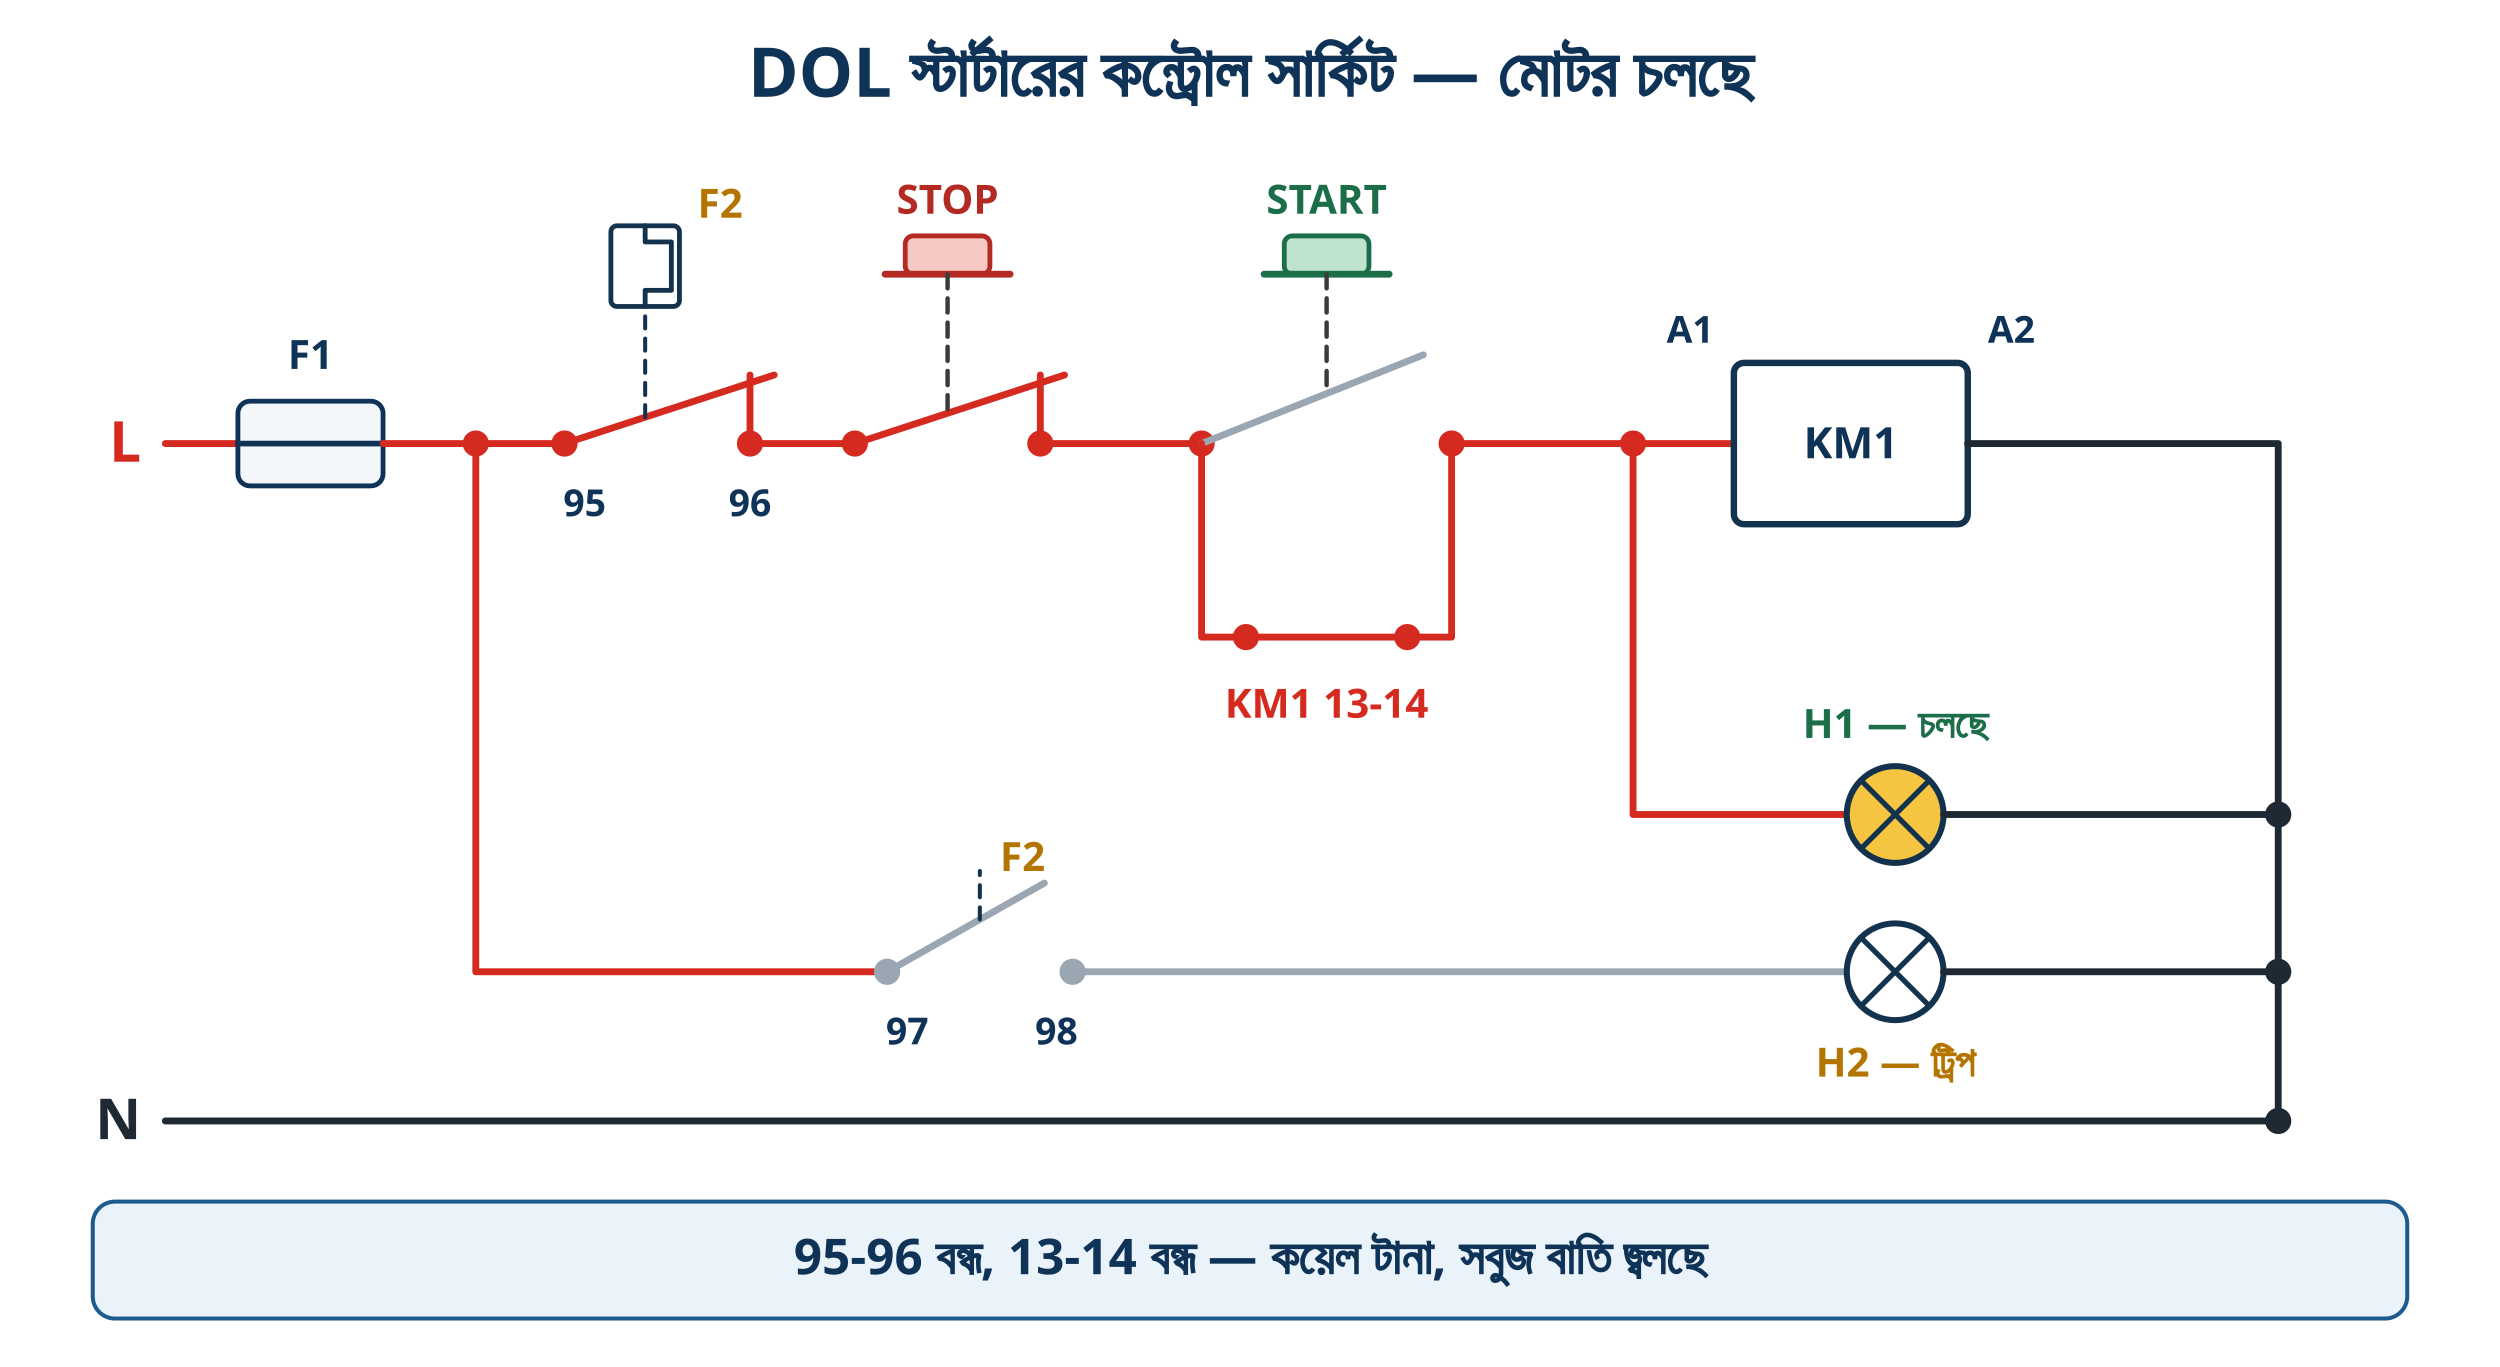
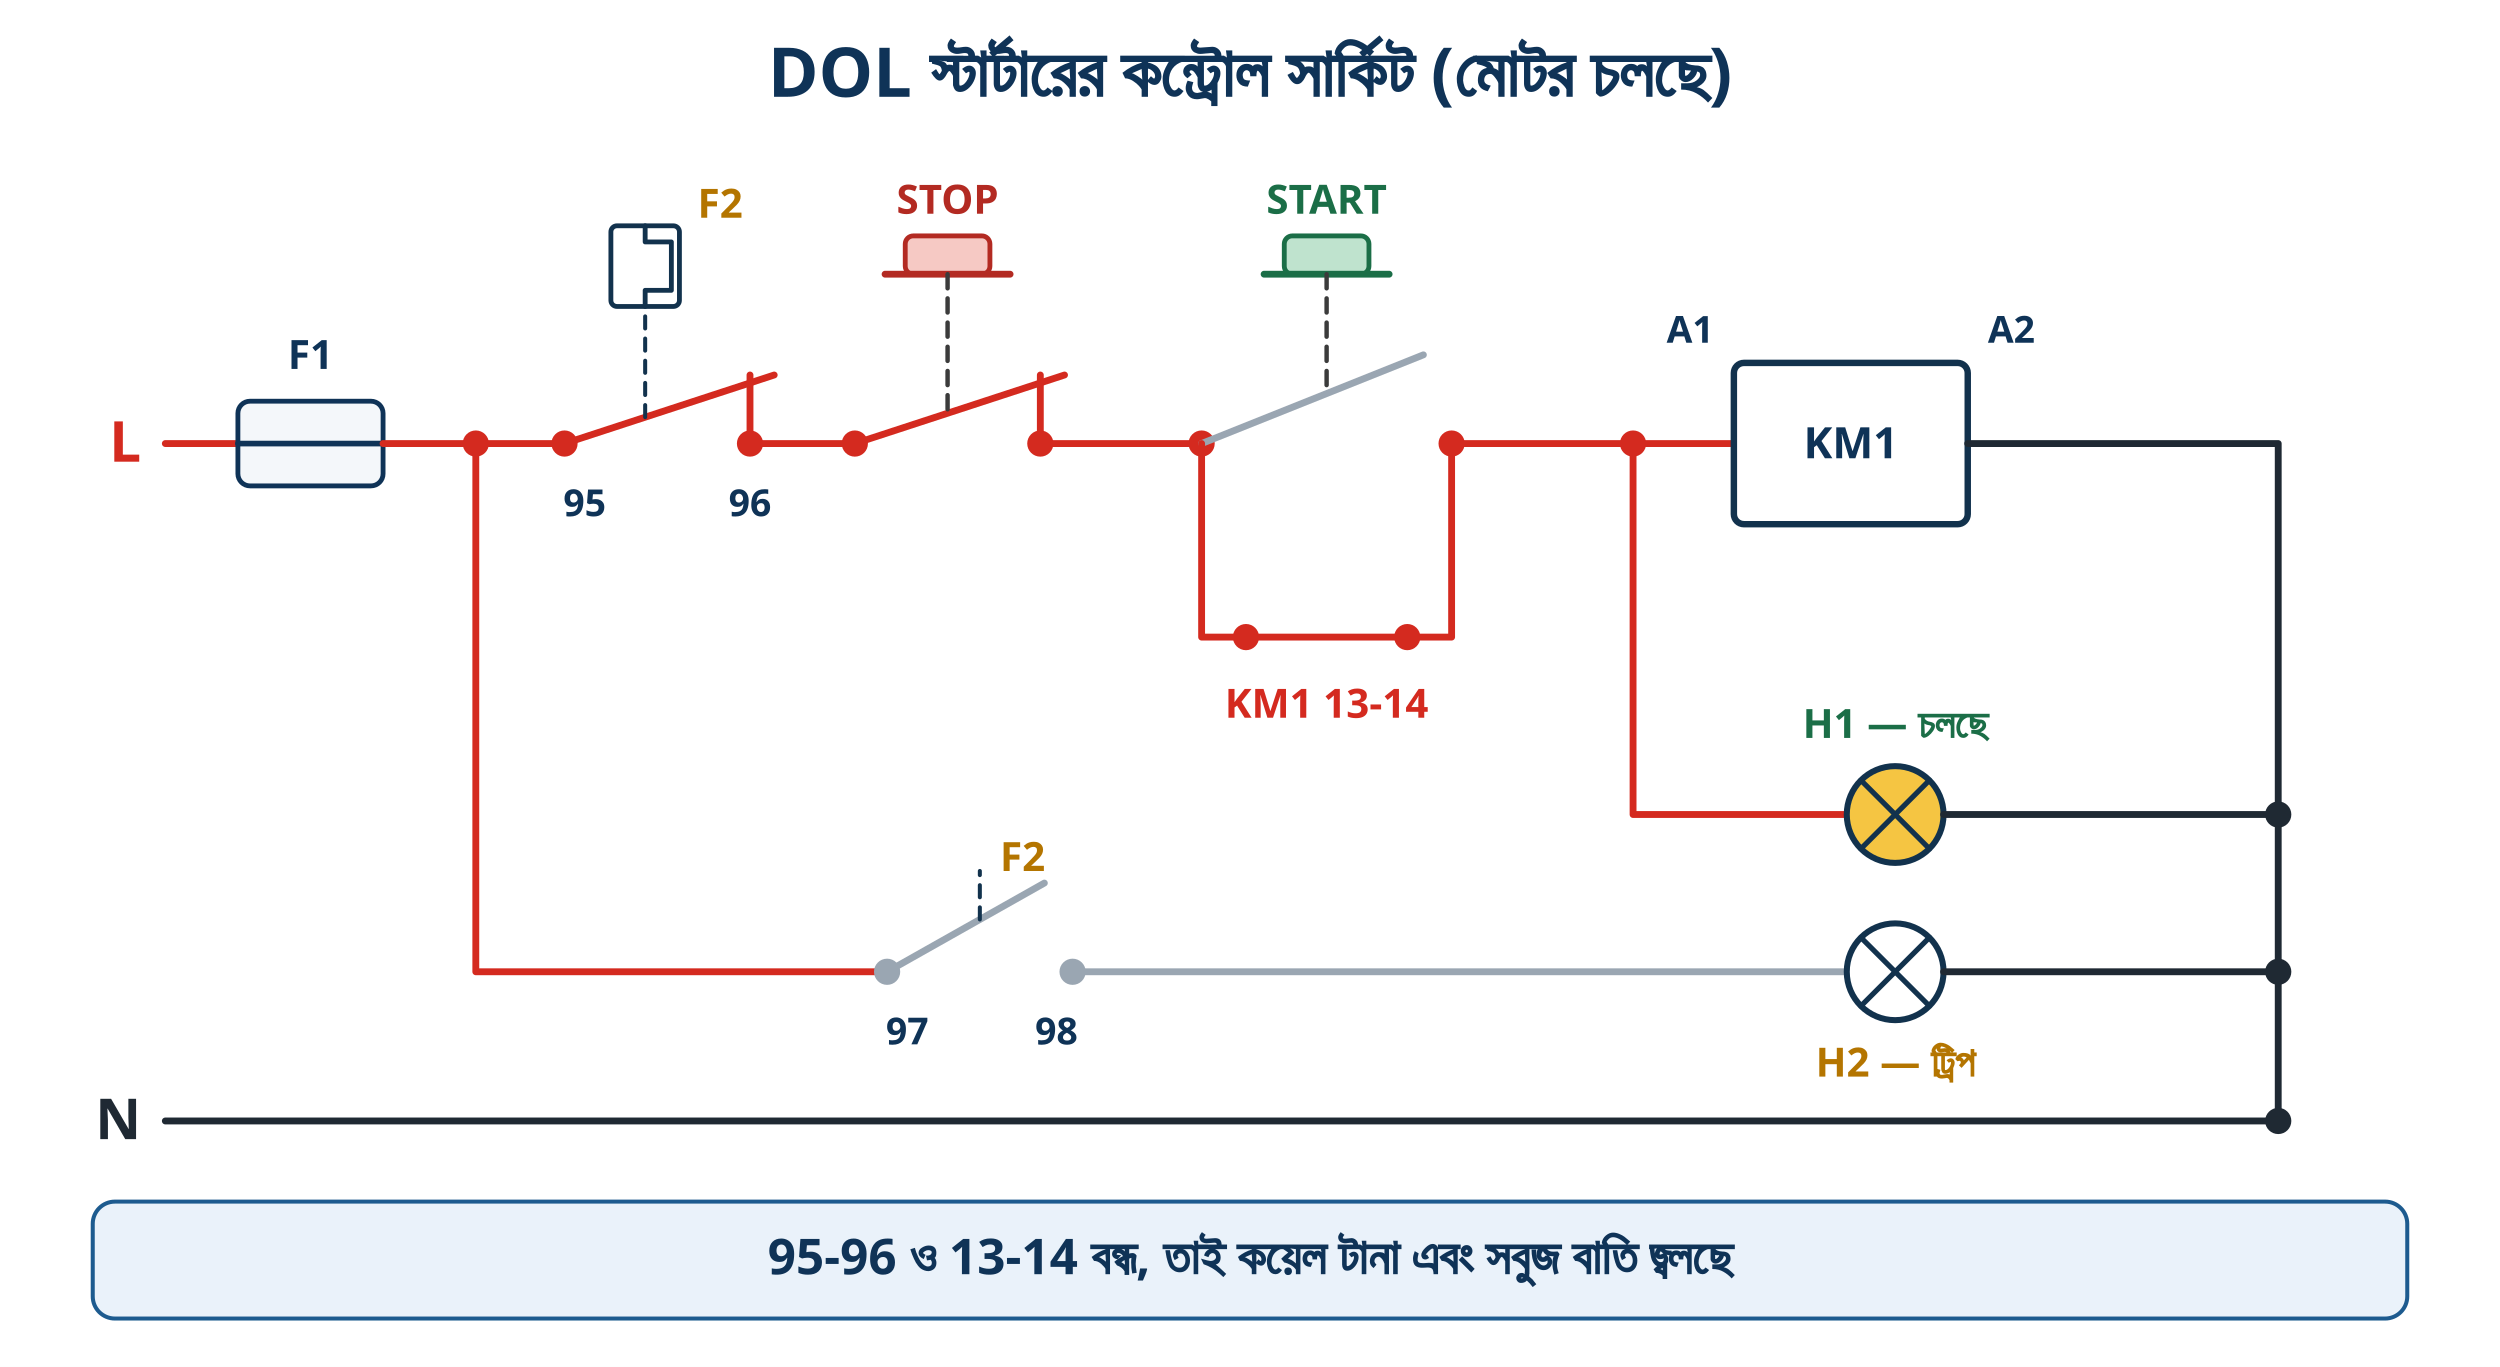
<svg xmlns="http://www.w3.org/2000/svg" width="1240" height="678" viewBox="0 0 1240 678">
  <rect width="1240" height="678" fill="#FFFFFF" />
-   <text x="620.0" y="48.0" font-family="Kalpurush" font-size="34" font-weight="700" fill="#0F3357" text-anchor="middle">DOL স্টার্টারের কন্ট্রোল সার্কিট — মোটর চলছে</text>
+   <text x="620.0" y="48.0" font-family="Kalpurush" font-size="34" font-weight="700" fill="#0F3357" text-anchor="middle">DOL স্টার্টারের কন্ট্রোল সার্কিট (মোটর চলছে)</text>
  <text x="70.0" y="229.0" font-family="Kalpurush" font-size="28" font-weight="700" fill="#D42A1F" text-anchor="end">L</text>
  <text x="70.0" y="565.0" font-family="Kalpurush" font-size="28" font-weight="700" fill="#1F2933" text-anchor="end">N</text>
  <path d="M 82 220 L 118 220" fill="none" stroke="#D42A1F" stroke-width="3.4" stroke-linecap="round" stroke-linejoin="round" />
  <rect x="118.0" y="199.0" width="72.0" height="42.0" rx="6" fill="#F4F7FA" stroke="#0F3357" stroke-width="2.4" />
  <path d="M 118.0 220 L 190.0 220" fill="none" stroke="#0F3357" stroke-width="2.8" stroke-linecap="round" stroke-linejoin="round" />
  <text x="154.0" y="183.0" font-family="Kalpurush" font-size="20" font-weight="700" fill="#0F3357" text-anchor="middle">F1</text>
  <path d="M 190 220 L 280 220" fill="none" stroke="#D42A1F" stroke-width="3.4" stroke-linecap="round" stroke-linejoin="round" />
  <circle cx="236.0" cy="220.0" r="6.5" fill="#D42A1F" stroke="none" stroke-width="2" />
  <circle cx="280.0" cy="220.0" r="6.5" fill="#D42A1F" stroke="none" stroke-width="2" />
  <path d="M 372 220 L 372 186" fill="none" stroke="#D42A1F" stroke-width="3.4" stroke-linecap="round" stroke-linejoin="round" />
  <path d="M 280 220 L 384 186" fill="none" stroke="#D42A1F" stroke-width="3.4" stroke-linecap="round" stroke-linejoin="round" />
  <circle cx="372.0" cy="220.0" r="6.5" fill="#D42A1F" stroke="none" stroke-width="2" />
  <path d="M 320 206.923 L 320 156" fill="none" stroke="#12324D" stroke-width="2" stroke-linecap="round" stroke-linejoin="round" stroke-dasharray="6 5" />
  <rect x="303.0" y="112.0" width="34.0" height="40.0" rx="3" fill="#FFFFFF" stroke="#12324D" stroke-width="2.4" />
  <path d="M 320 112.0 L 320 120 L 333 120 L 333 144 L 320 144 L 320 152.0" fill="none" stroke="#12324D" stroke-width="2.4" stroke-linecap="round" stroke-linejoin="round" />
  <text x="346.0" y="108.0" font-family="Kalpurush" font-size="20" font-weight="700" fill="#B47500" text-anchor="start">F2</text>
  <text x="290.0" y="256.0" font-family="Kalpurush" font-size="18.5" font-weight="700" fill="#0F3357" text-anchor="middle">95</text>
  <text x="372.0" y="256.0" font-family="Kalpurush" font-size="18.5" font-weight="700" fill="#0F3357" text-anchor="middle">96</text>
  <path d="M 372 220 L 424 220" fill="none" stroke="#D42A1F" stroke-width="3.4" stroke-linecap="round" stroke-linejoin="round" />
  <circle cx="424.0" cy="220.0" r="6.5" fill="#D42A1F" stroke="none" stroke-width="2" />
  <path d="M 516 220 L 516 186" fill="none" stroke="#D42A1F" stroke-width="3.4" stroke-linecap="round" stroke-linejoin="round" />
  <path d="M 424 220 L 528 186" fill="none" stroke="#D42A1F" stroke-width="3.4" stroke-linecap="round" stroke-linejoin="round" />
  <circle cx="516.0" cy="220.0" r="6.5" fill="#D42A1F" stroke="none" stroke-width="2" />
  <rect x="449.0" y="117.0" width="42.0" height="19.0" rx="4" fill="#F6C9C4" stroke="#B32A22" stroke-width="2.4" />
  <path d="M 439 136 L 501 136" fill="none" stroke="#B32A22" stroke-width="3.4" stroke-linecap="round" stroke-linejoin="round" />
  <path d="M 470 136 L 470 205" fill="none" stroke="#3B3B3B" stroke-width="2.2" stroke-linecap="round" stroke-linejoin="round" stroke-dasharray="7 5" />
  <text x="470.0" y="106.0" font-family="Kalpurush" font-size="20" font-weight="700" fill="#B32A22" text-anchor="middle">STOP</text>
  <path d="M 516 220 L 596 220" fill="none" stroke="#D42A1F" stroke-width="3.4" stroke-linecap="round" stroke-linejoin="round" />
  <circle cx="596.0" cy="220.0" r="6.5" fill="#D42A1F" stroke="none" stroke-width="2" />
  <path d="M 596 220 L 706 176" fill="none" stroke="#9AA6B2" stroke-width="3.4" stroke-linecap="round" stroke-linejoin="round" />
  <circle cx="720.0" cy="220.0" r="6.5" fill="#D42A1F" stroke="none" stroke-width="2" />
  <rect x="637.0" y="117.0" width="42.0" height="19.0" rx="4" fill="#BFE3CE" stroke="#1B6E47" stroke-width="2.4" />
  <path d="M 627.0 136 L 689.0 136" fill="none" stroke="#1B6E47" stroke-width="3.4" stroke-linecap="round" stroke-linejoin="round" />
  <path d="M 658.0 136 L 658.0 195.2" fill="none" stroke="#3B3B3B" stroke-width="2.2" stroke-linecap="round" stroke-linejoin="round" stroke-dasharray="7 5" />
  <text x="658.0" y="106.0" font-family="Kalpurush" font-size="20" font-weight="700" fill="#1B6E47" text-anchor="middle">START</text>
  <path d="M 596 220 L 596 316 L 618 316" fill="none" stroke="#D42A1F" stroke-width="3.4" stroke-linecap="round" stroke-linejoin="round" />
  <circle cx="618.0" cy="316.0" r="6.5" fill="#D42A1F" stroke="none" stroke-width="2" />
  <path d="M 618 316 L 698 316" fill="none" stroke="#D42A1F" stroke-width="3.4" stroke-linecap="round" stroke-linejoin="round" />
  <circle cx="698.0" cy="316.0" r="6.5" fill="#D42A1F" stroke="none" stroke-width="2" />
  <path d="M 698 316 L 720 316 L 720 220" fill="none" stroke="#D42A1F" stroke-width="3.4" stroke-linecap="round" stroke-linejoin="round" />
  <text x="658.0" y="356.0" font-family="Kalpurush" font-size="20" font-weight="700" fill="#D42A1F" text-anchor="middle">KM1 13-14</text>
  <path d="M 720 220 L 860 220" fill="none" stroke="#D42A1F" stroke-width="3.4" stroke-linecap="round" stroke-linejoin="round" />
  <circle cx="810.0" cy="220.0" r="6.5" fill="#D42A1F" stroke="none" stroke-width="2" />
  <rect x="860.0" y="180.0" width="116.0" height="80.0" rx="5" fill="#FFFFFF" stroke="#12324D" stroke-width="3.2" />
  <text x="918.0" y="227.3" font-family="Kalpurush" font-size="21.5" font-weight="700" fill="#0F3357" text-anchor="middle">KM1</text>
  <text x="850.0" y="170.0" font-family="Kalpurush" font-size="18.5" font-weight="700" fill="#0F3357" text-anchor="end">A1</text>
  <text x="986.0" y="170.0" font-family="Kalpurush" font-size="18.5" font-weight="700" fill="#0F3357" text-anchor="start">A2</text>
  <path d="M 976 220 L 1130 220 L 1130 556" fill="none" stroke="#1F2933" stroke-width="3.4" stroke-linecap="round" stroke-linejoin="round" />
  <path d="M 810 220 L 810 404 L 916 404" fill="none" stroke="#D42A1F" stroke-width="3.4" stroke-linecap="round" stroke-linejoin="round" />
  <circle cx="940.0" cy="404.0" r="24.0" fill="#F5C542" stroke="#12324D" stroke-width="3" />
  <path d="M 923.032 387.032 L 956.968 420.968" fill="none" stroke="#12324D" stroke-width="2.6" stroke-linecap="round" stroke-linejoin="round" />
  <path d="M 923.032 420.968 L 956.968 387.032" fill="none" stroke="#12324D" stroke-width="2.6" stroke-linecap="round" stroke-linejoin="round" />
  <path d="M 964 404 L 1130 404" fill="none" stroke="#1F2933" stroke-width="3.4" stroke-linecap="round" stroke-linejoin="round" />
  <circle cx="1130.0" cy="404.0" r="6.5" fill="#1F2933" stroke="none" stroke-width="2" />
  <text x="940.0" y="366.0" font-family="Kalpurush" font-size="20" font-weight="700" fill="#1B6E47" text-anchor="middle">H1 — চলছে</text>
  <path d="M 236 220 L 236 482 L 440 482" fill="none" stroke="#D42A1F" stroke-width="3.4" stroke-linecap="round" stroke-linejoin="round" />
  <circle cx="440.0" cy="482.0" r="6.5" fill="#9AA6B2" stroke="none" stroke-width="2" />
  <path d="M 440 482 L 518 438" fill="none" stroke="#9AA6B2" stroke-width="3.4" stroke-linecap="round" stroke-linejoin="round" />
  <circle cx="532.0" cy="482.0" r="6.5" fill="#9AA6B2" stroke="none" stroke-width="2" />
  <path d="M 532 482 L 916 482" fill="none" stroke="#9AA6B2" stroke-width="3.4" stroke-linecap="round" stroke-linejoin="round" />
  <path d="M 486 456.051 L 486 432" fill="none" stroke="#12324D" stroke-width="2" stroke-linecap="round" stroke-linejoin="round" stroke-dasharray="6 5" />
  <text x="450.0" y="518.0" font-family="Kalpurush" font-size="18.5" font-weight="700" fill="#0F3357" text-anchor="middle">97</text>
  <text x="524.0" y="518.0" font-family="Kalpurush" font-size="18.5" font-weight="700" fill="#0F3357" text-anchor="middle">98</text>
  <text x="496.0" y="432.0" font-family="Kalpurush" font-size="20" font-weight="700" fill="#B47500" text-anchor="start">F2</text>
  <circle cx="940.0" cy="482.0" r="24.0" fill="#FFFFFF" stroke="#12324D" stroke-width="3" />
  <path d="M 923.032 465.032 L 956.968 498.968" fill="none" stroke="#12324D" stroke-width="2.6" stroke-linecap="round" stroke-linejoin="round" />
  <path d="M 923.032 498.968 L 956.968 465.032" fill="none" stroke="#12324D" stroke-width="2.6" stroke-linecap="round" stroke-linejoin="round" />
  <path d="M 964 482 L 1130 482" fill="none" stroke="#1F2933" stroke-width="3.4" stroke-linecap="round" stroke-linejoin="round" />
  <circle cx="1130.0" cy="482.0" r="6.5" fill="#1F2933" stroke="none" stroke-width="2" />
  <text x="940.0" y="534.0" font-family="Kalpurush" font-size="20" font-weight="700" fill="#B47500" text-anchor="middle">H2 — ট্রিপ</text>
  <path d="M 82 556 L 1130 556" fill="none" stroke="#1F2933" stroke-width="3.4" stroke-linecap="round" stroke-linejoin="round" />
  <circle cx="1130.0" cy="556.0" r="6.5" fill="#1F2933" stroke="none" stroke-width="2" />
  <rect x="46.0" y="596.0" width="1148.0" height="58.0" rx="11" fill="#EAF2FA" stroke="#1D5B8F" stroke-width="2" />
-   <text x="620.0" y="632.0" font-family="Kalpurush" font-size="24.5" font-weight="700" fill="#0F3357" text-anchor="middle">95-96 বন্ধ, 13-14 বন্ধ — কয়েল টানা, সবুজ বাতি জ্বলছে</text>
+   <text x="620.0" y="632.0" font-family="Kalpurush" font-size="24.5" font-weight="700" fill="#0F3357" text-anchor="middle">95-96 ও 13-14 বন্ধ, তাই কয়েল টানা এবং সবুজ বাতি জ্বলছে</text>
</svg>
